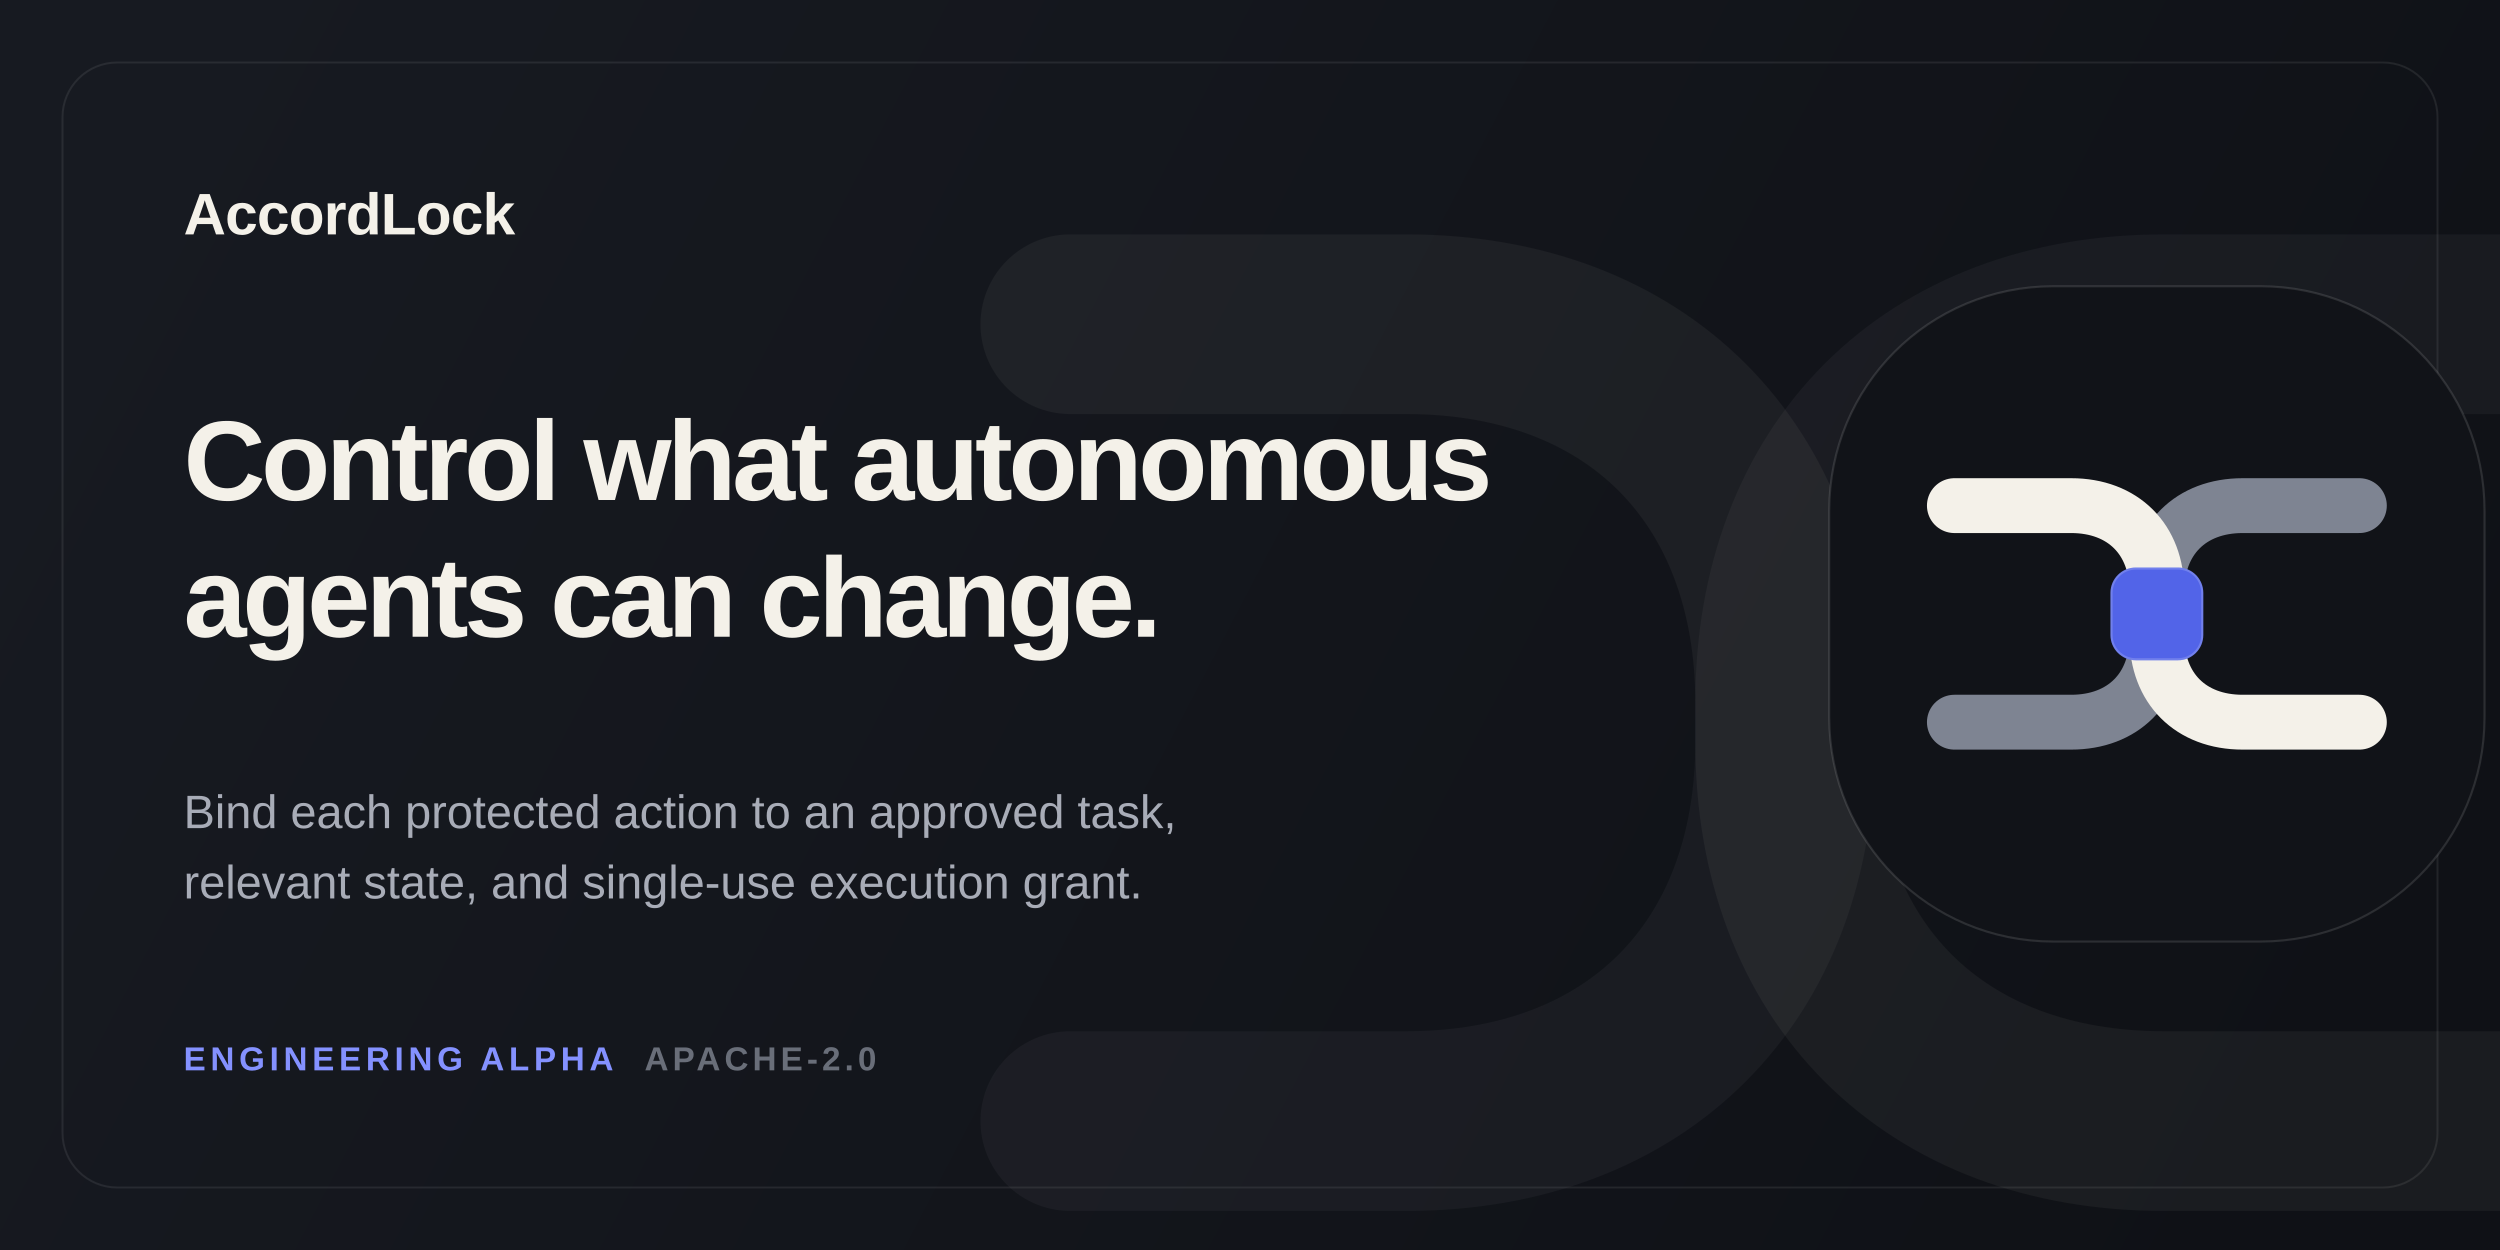
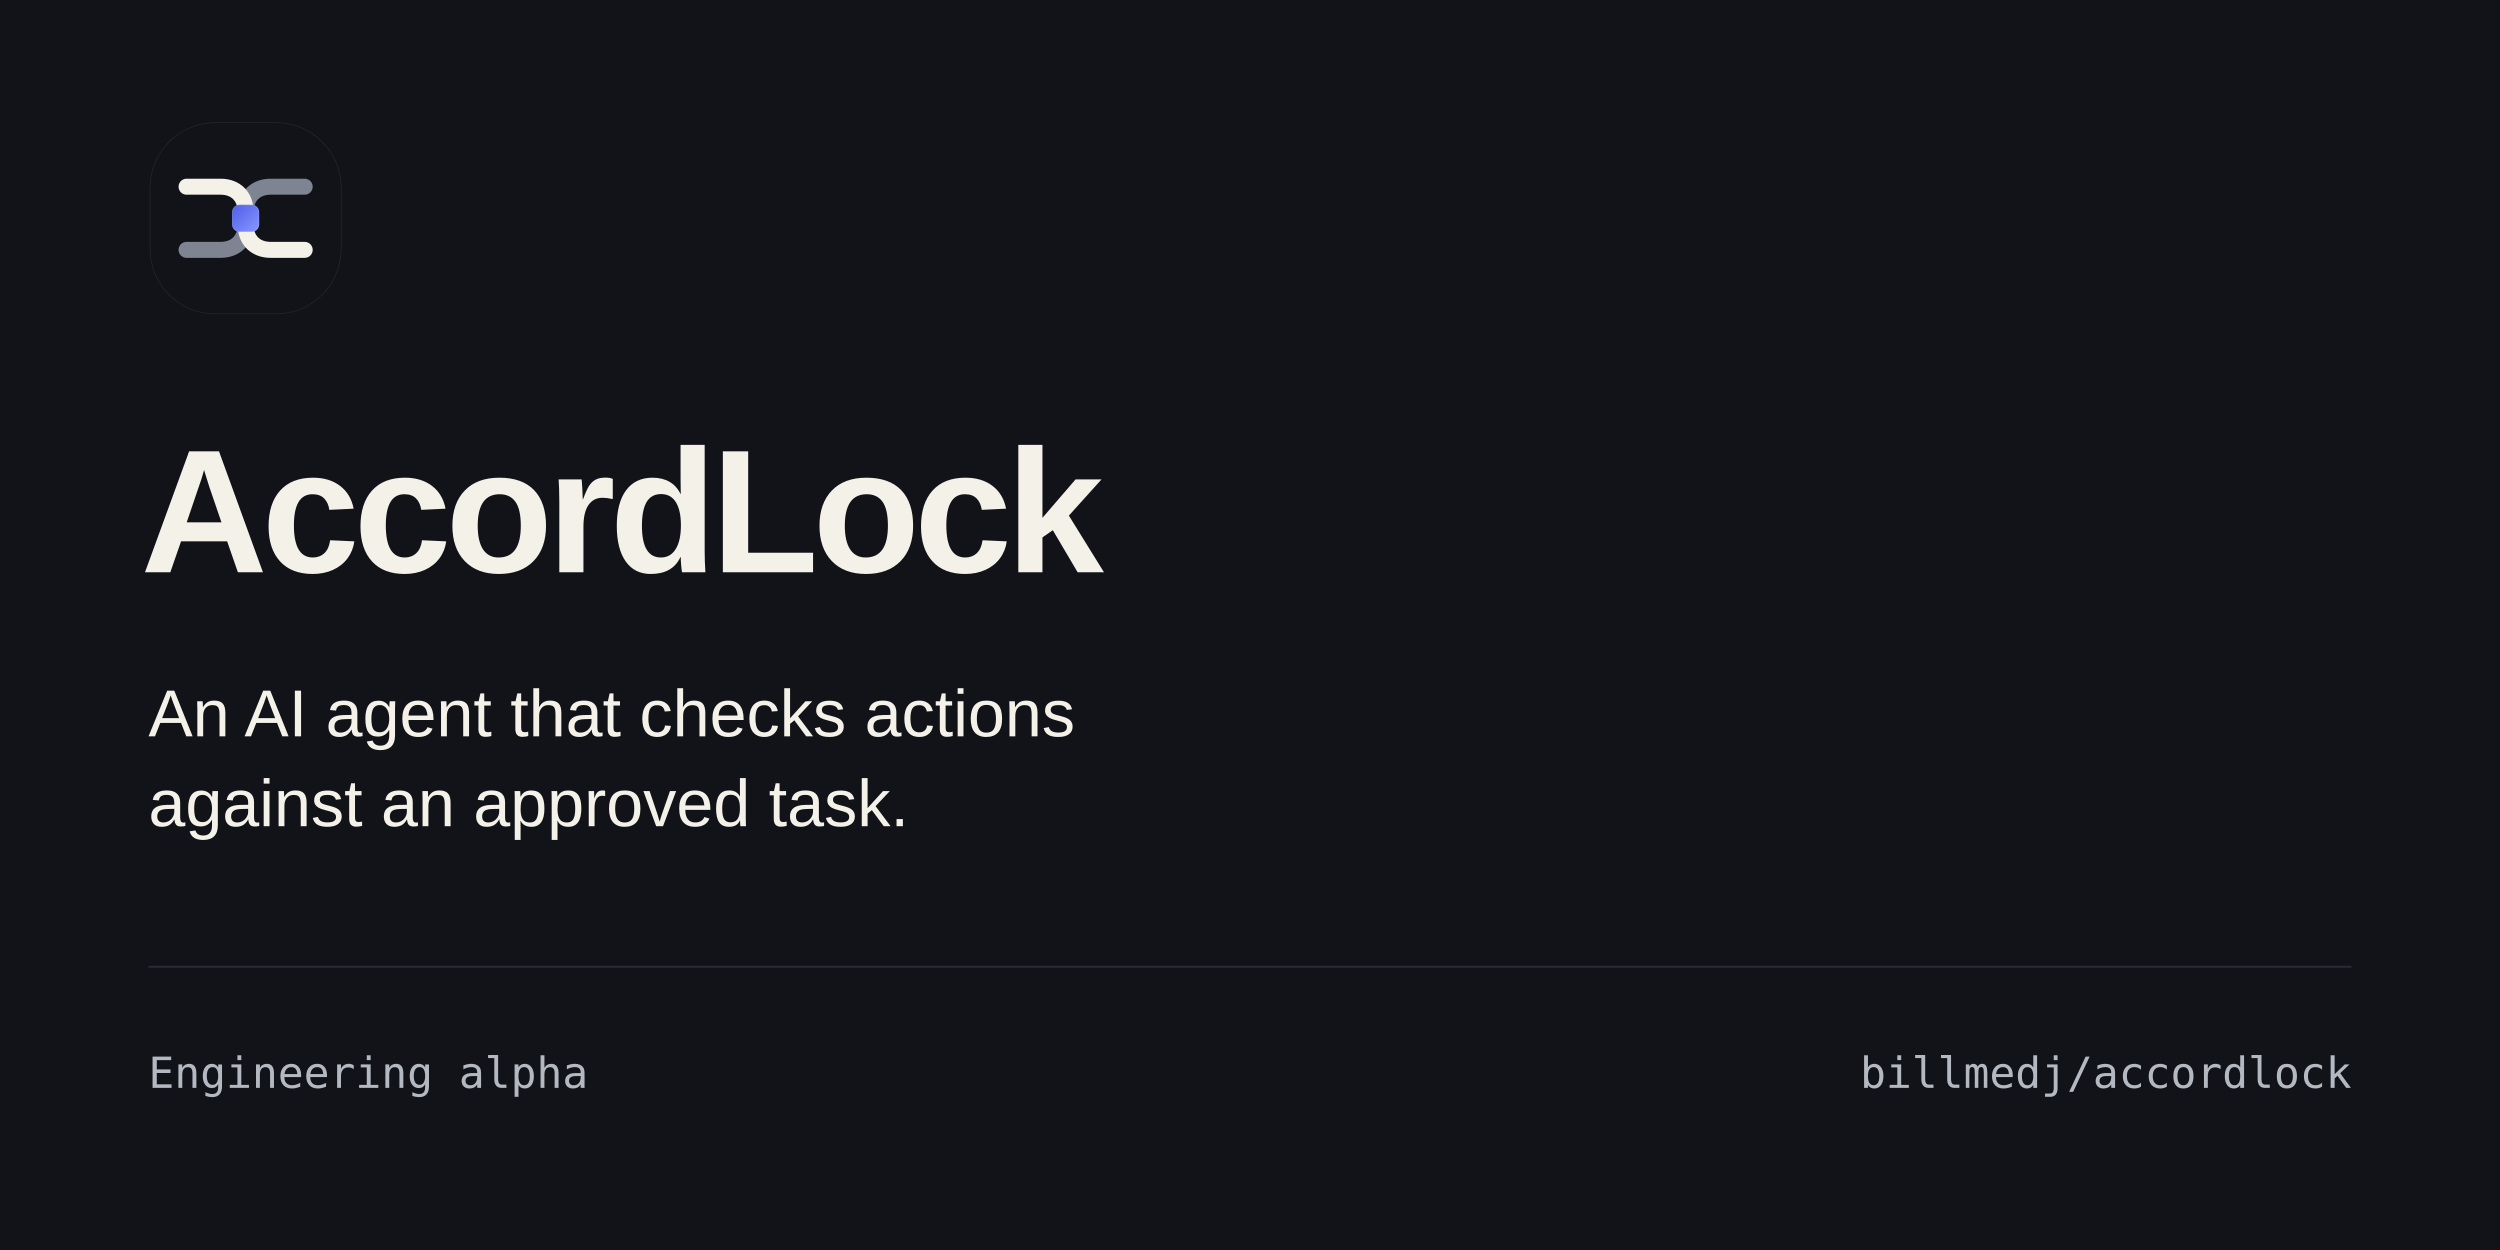
- <svg xmlns="http://www.w3.org/2000/svg" width="1280" height="640" viewBox="0 0 1280 640" role="img" aria-labelledby="title desc">
-   <defs>
-     <linearGradient id="background" x1="80" y1="32" x2="1180" y2="608" gradientUnits="userSpaceOnUse">
-       <stop stop-color="#171A21" />
-       <stop offset="1" stop-color="#0F1116" />
-     </linearGradient>
-     <linearGradient id="signal" x1="1081" y1="282" x2="1119" y2="320" gradientUnits="userSpaceOnUse">
-       <stop stop-color="#5264E8" />
-       <stop offset="1" stop-color="#8491FF" />
-     </linearGradient>
-   </defs>
-   <rect width="1280" height="640" fill="url(#background)" />
-   <rect x="32" y="32" width="1216" height="576" rx="28" fill="none" stroke="#FFFFFF" stroke-opacity=".08" />
-   <path d="M1280 166H1108c-118 0-194 76-194 194v20c0 118-76 194-194 194H548" fill="none" stroke="#7E8492" stroke-opacity=".08" stroke-width="92" stroke-linecap="round" />
-   <path d="M548 166h172c118 0 194 76 194 194v20c0 118 76 194 194 194h172" fill="none" stroke="#F4F1E9" stroke-opacity=".05" stroke-width="92" stroke-linecap="round" />
-   <g font-family="Segoe UI Variable, Segoe UI, Helvetica Neue, Arial, sans-serif">
-     <text x="94" y="120" fill="#F4F1E9" font-size="30" font-weight="650" letter-spacing="-.4">AccordLock</text>
-     <text x="94" y="256" fill="#F4F1E9" font-size="58" font-weight="620" letter-spacing="-2.2">
-       <tspan x="94" dy="0">Control what autonomous</tspan>
-       <tspan x="94" dy="70">agents can change.</tspan>
-     </text>
-     <text x="94" y="424" fill="#A8ACB7" font-size="24" font-weight="400">
-       <tspan x="94" dy="0">Bind each protected action to an approved task,</tspan>
-       <tspan x="94" dy="36">relevant state, and single-use execution grant.</tspan>
-     </text>
-     <text x="94" y="548" fill="#8491FF" font-size="17" font-weight="650" letter-spacing="2.4">ENGINEERING ALPHA</text>
-     <text x="330" y="548" fill="#696E79" font-size="17" font-weight="600" letter-spacing="2.1">APACHE-2.0</text>
-   </g>
-   <g transform="translate(920 130) scale(.36)">
+ <svg xmlns="http://www.w3.org/2000/svg" width="1280" height="640" viewBox="0 0 1280 640" role="img" aria-labelledby="card-title card-desc">
+   <rect width="1280" height="640" fill="#111318" />
+   <g transform="translate(72 58) scale(.105)">
+     <defs>
+       <linearGradient id="signal" x1="458" y1="458" x2="566" y2="566" gradientUnits="userSpaceOnUse">
+         <stop stop-color="#5264E8" />
+         <stop offset="1" stop-color="#8491FF" />
+       </linearGradient>
+     </defs>
    <path d="M365 46h294c177 0 319 142 319 319v294c0 177-142 319-319 319H365C188 978 46 836 46 659V365C46 188 188 46 365 46Z" fill="#111318" />
-     <path d="M365 46h294c177 0 319 142 319 319v294c0 177-142 319-319 319H365C188 978 46 836 46 659V365C46 188 188 46 365 46Z" fill="none" stroke="#FFFFFF" stroke-opacity=".12" stroke-width="3" />
+     <path d="M365 46h294c177 0 319 142 319 319v294c0 177-142 319-319 319H365C188 978 46 836 46 659V365C46 188 188 46 365 46Z" fill="none" stroke="#FFFFFF" stroke-opacity=".09" stroke-width="3" />
    <path d="M800 358H634c-74 0-122 48-122 122v64c0 74-48 122-122 122H224" fill="none" stroke="#7E8492" stroke-width="78" stroke-linecap="round" stroke-linejoin="round" />
    <path d="M224 358h166c74 0 122 48 122 122v64c0 74 48 122 122 122h166" fill="none" stroke="#F4F1E9" stroke-width="78" stroke-linecap="round" stroke-linejoin="round" />
    <rect x="446" y="446" width="132" height="132" rx="36" fill="url(#signal)" />
    <rect x="447.5" y="447.5" width="129" height="129" rx="34.5" fill="none" stroke="#FFFFFF" stroke-opacity=".18" stroke-width="3" />
  </g>
+   <g font-family="Segoe UI, Helvetica Neue, Arial, sans-serif">
+     <text x="72" y="293" fill="#F4F1E9" font-size="90" font-weight="600" letter-spacing="-3">AccordLock</text>
+     <text x="76" y="377" fill="#F4F1E9" font-size="34">An AI agent that checks actions</text>
+     <text x="76" y="423" fill="#F4F1E9" font-size="34">against an approved task.</text>
+   </g>
+   <path d="M76 495H1204" stroke="#272B34" />
+   <g font-family="Consolas, monospace" font-size="22">
+     <text x="76" y="557" fill="#B4B8C1">Engineering alpha</text>
+     <text x="1204" y="557" fill="#B4B8C1" text-anchor="end">billmedj/accordlock</text>
+   </g>
</svg>
